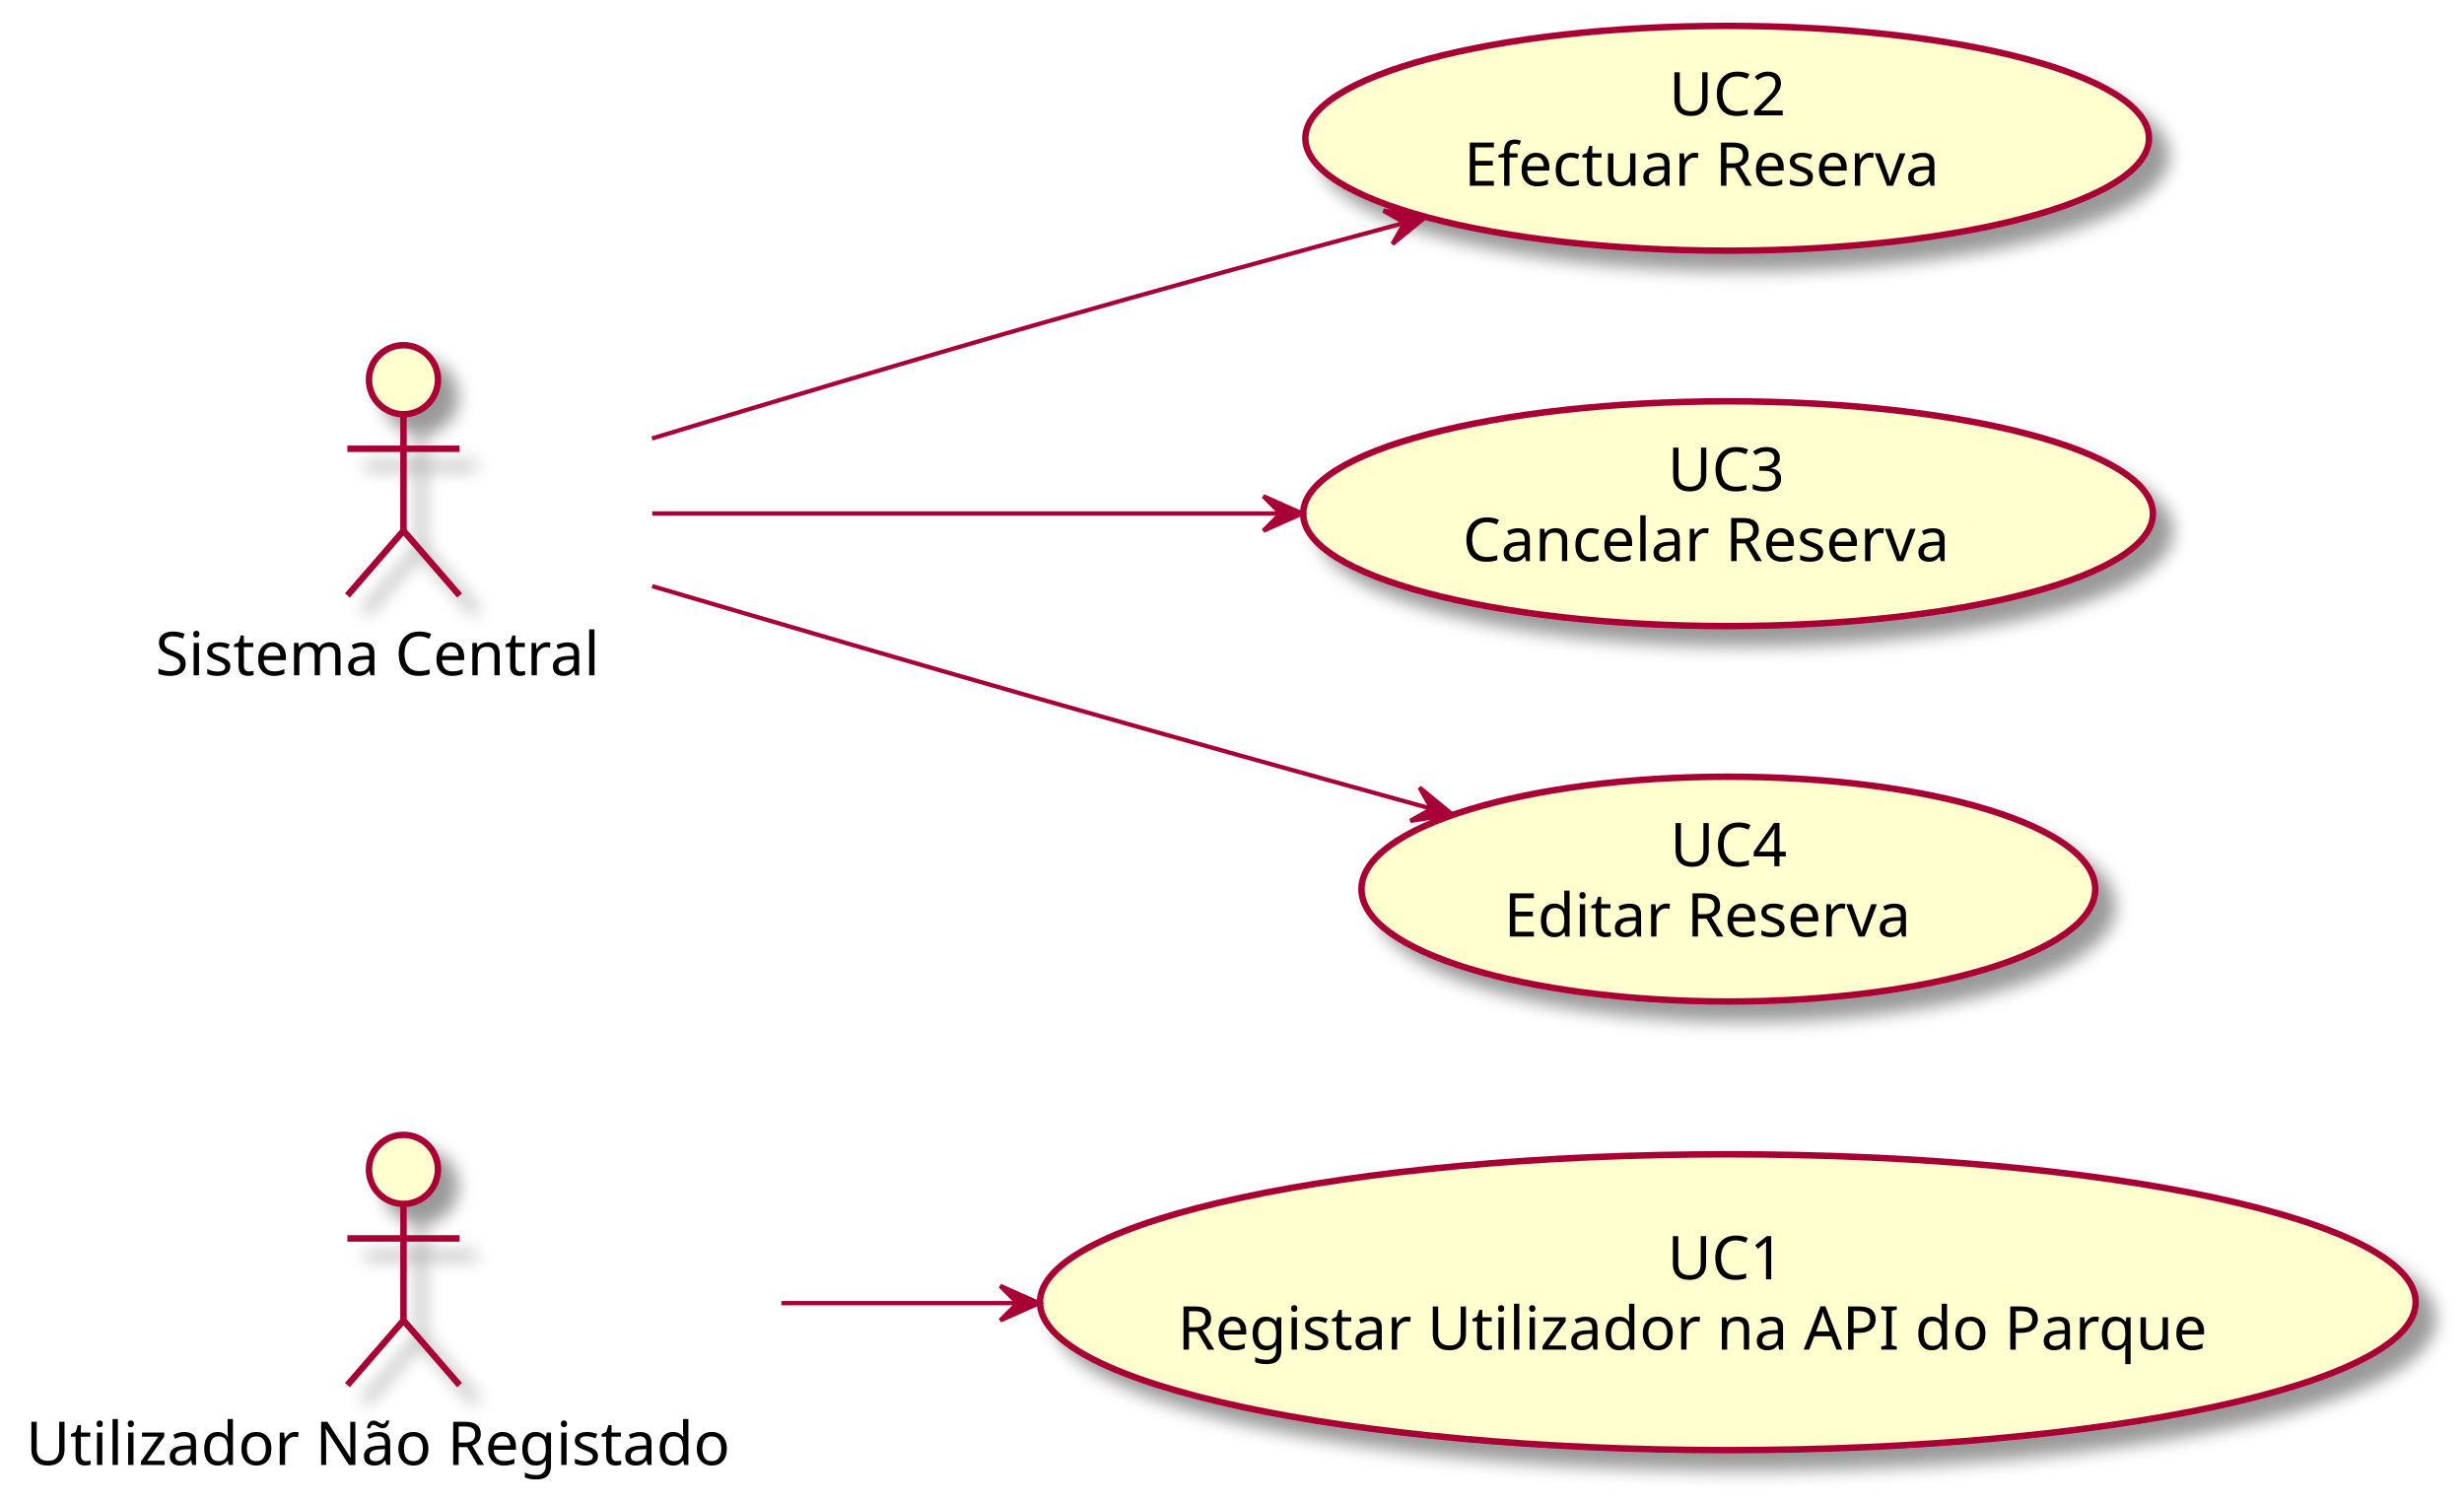
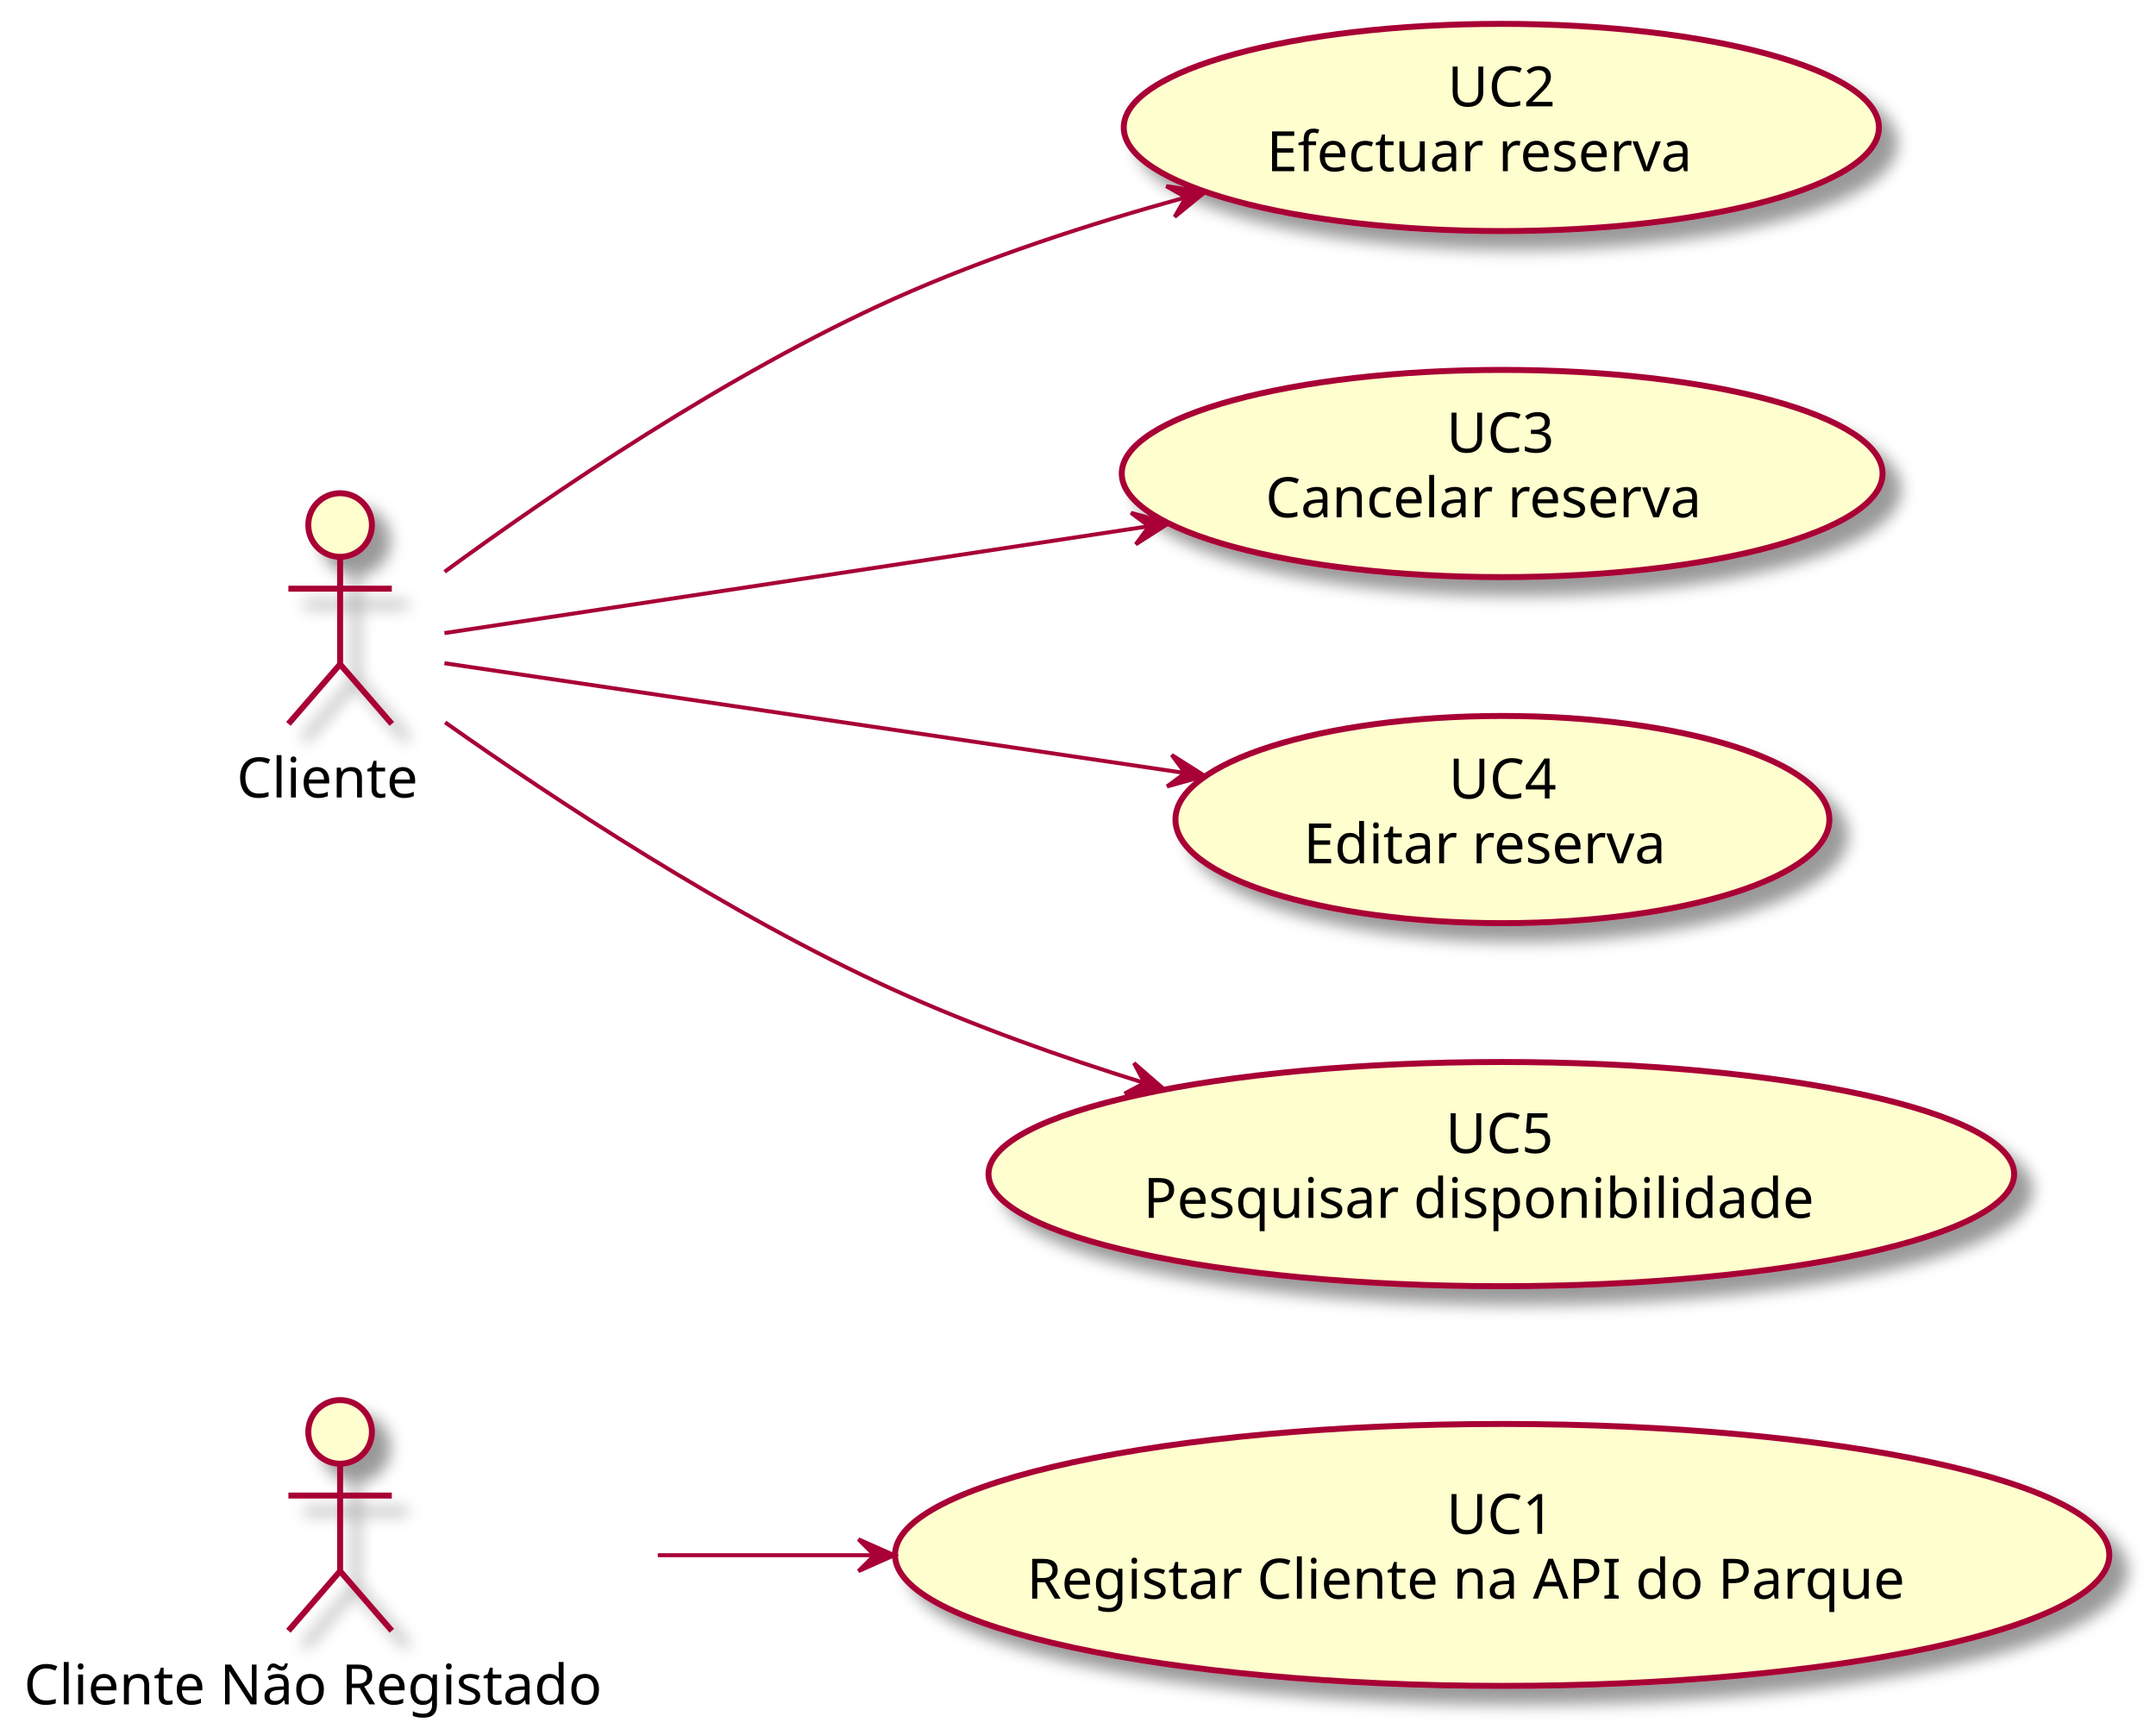
- <svg xmlns="http://www.w3.org/2000/svg" contentScriptType="application/ecmascript" contentStyleType="text/css" height="348px" preserveAspectRatio="none" style="width:571px;height:348px;" version="1.1" viewBox="0 0 571 348" width="571px" zoomAndPan="magnify">
+ <svg xmlns="http://www.w3.org/2000/svg" contentScriptType="application/ecmascript" contentStyleType="text/css" height="436px" preserveAspectRatio="none" style="width:542px;height:436px;" version="1.1" viewBox="0 0 542 436" width="542px" zoomAndPan="magnify">
  <defs>
-     <filter height="300%" id="ftffy7ra5cjty" width="300%" x="-1" y="-1">
+     <filter height="300%" id="f1fo5rbs51go8s" width="300%" x="-1" y="-1">
      <feGaussianBlur result="blurOut" stdDeviation="2.0" />
      <feColorMatrix in="blurOut" result="blurOut2" type="matrix" values="0 0 0 0 0 0 0 0 0 0 0 0 0 0 0 0 0 0 .4 0" />
      <feOffset dx="4.0" dy="4.0" in="blurOut2" result="blurOut3" />
      <feBlend in="SourceGraphic" in2="blurOut3" mode="normal" />
    </filter>
  </defs>
  <g>
-     <ellipse cx="93.5" cy="271" fill="#FEFECE" filter="url(#ftffy7ra5cjty)" rx="8" ry="8" style="stroke:#A80036;stroke-width:1.5;" />
-     <path d="M93.5,279 L93.5,306 M80.5,287 L106.5,287 M93.5,306 L80.5,321 M93.5,306 L106.5,321 " fill="none" filter="url(#ftffy7ra5cjty)" style="stroke:#A80036;stroke-width:1.5;" />
-     <text fill="#000000" font-family="sans-serif" font-size="14" lengthAdjust="spacing" textLength="175" x="6" y="339.495">Utilizador Não Registado</text>
-     <ellipse cx="93.5" cy="88" fill="#FEFECE" filter="url(#ftffy7ra5cjty)" rx="8" ry="8" style="stroke:#A80036;stroke-width:1.5;" />
-     <path d="M93.5,96 L93.5,123 M80.5,104 L106.5,104 M93.5,123 L80.5,138 M93.5,123 L106.5,138 " fill="none" filter="url(#ftffy7ra5cjty)" style="stroke:#A80036;stroke-width:1.5;" />
-     <text fill="#000000" font-family="sans-serif" font-size="14" lengthAdjust="spacing" textLength="115" x="36" y="156.495">Sistema Central</text>
-     <ellipse cx="400.403" cy="301.781" fill="#FEFECE" filter="url(#ftffy7ra5cjty)" rx="159.403" ry="34.281" style="stroke:#A80036;stroke-width:1.5;" />
-     <text fill="#000000" font-family="sans-serif" font-size="14" lengthAdjust="spacing" textLength="28" x="386.403" y="296.479">UC1</text>
-     <text fill="#000000" font-family="sans-serif" font-size="14" lengthAdjust="spacing" textLength="255" x="272.903" y="312.776">Registar Utilizador na API do Parque</text>
-     <ellipse cx="400.252" cy="32.047" fill="#FEFECE" filter="url(#ftffy7ra5cjty)" rx="97.752" ry="26.047" style="stroke:#A80036;stroke-width:1.5;" />
-     <text fill="#000000" font-family="sans-serif" font-size="14" lengthAdjust="spacing" textLength="27" x="386.752" y="26.745">UC2</text>
-     <text fill="#000000" font-family="sans-serif" font-size="14" lengthAdjust="spacing" textLength="122" x="339.252" y="43.042">Efectuar Reserva</text>
-     <ellipse cx="400.459" cy="119.047" fill="#FEFECE" filter="url(#ftffy7ra5cjty)" rx="98.459" ry="26.047" style="stroke:#A80036;stroke-width:1.5;" />
-     <text fill="#000000" font-family="sans-serif" font-size="14" lengthAdjust="spacing" textLength="28" x="386.459" y="113.746">UC3</text>
-     <text fill="#000000" font-family="sans-serif" font-size="14" lengthAdjust="spacing" textLength="123" x="338.959" y="130.042">Cancelar Reserva</text>
-     <ellipse cx="400.524" cy="206.047" fill="#FEFECE" filter="url(#ftffy7ra5cjty)" rx="85.024" ry="26.047" style="stroke:#A80036;stroke-width:1.5;" />
-     <text fill="#000000" font-family="sans-serif" font-size="14" lengthAdjust="spacing" textLength="27" x="387.024" y="200.745">UC4</text>
-     <text fill="#000000" font-family="sans-serif" font-size="14" lengthAdjust="spacing" textLength="104" x="348.524" y="217.042">Editar Reserva</text>
-     <path d="M181.085,302 C198.229,302 216.75,302 235.504,302 " fill="none" id="unr-to-UC1" style="stroke:#A80036;stroke-width:1.0;" />
-     <polygon fill="#A80036" points="240.799,302,231.799,298,235.799,302,231.799,306,240.799,302" style="stroke:#A80036;stroke-width:1.0;" />
-     <path d="M151.095,101.616 C178.24,93.377 211.253,83.501 241,75 C268.486,67.146 298.754,58.848 325.408,51.659 " fill="none" id="sc-to-UC2" style="stroke:#A80036;stroke-width:1.0;" />
-     <polygon fill="#A80036" points="330.342,50.33,320.611,48.808,325.514,51.63,322.692,56.533,330.342,50.33" style="stroke:#A80036;stroke-width:1.0;" />
-     <path d="M151.153,119 C191.876,119 247.934,119 296.486,119 " fill="none" id="sc-to-UC3" style="stroke:#A80036;stroke-width:1.0;" />
-     <polygon fill="#A80036" points="301.762,119,292.762,115,296.762,119,292.762,123,301.762,119" style="stroke:#A80036;stroke-width:1.0;" />
-     <path d="M151.143,135.837 C178.299,143.854 211.306,153.521 241,162 C270.723,170.487 303.646,179.663 331.75,187.428 " fill="none" id="sc-to-UC4" style="stroke:#A80036;stroke-width:1.0;" />
-     <polygon fill="#A80036" points="336.577,188.761,328.965,182.511,331.757,187.431,326.837,190.223,336.577,188.761" style="stroke:#A80036;stroke-width:1.0;" />
+     <ellipse cx="85.5" cy="360" fill="#FEFECE" filter="url(#f1fo5rbs51go8s)" rx="8" ry="8" style="stroke:#A80036;stroke-width:1.5;" />
+     <path d="M85.5,368 L85.5,395 M72.5,376 L98.5,376 M85.5,395 L72.5,410 M85.5,395 L98.5,410 " fill="none" filter="url(#f1fo5rbs51go8s)" style="stroke:#A80036;stroke-width:1.5;" />
+     <text fill="#000000" font-family="sans-serif" font-size="14" lengthAdjust="spacing" textLength="159" x="6" y="428.495">Cliente Não Registado</text>
+     <ellipse cx="85.5" cy="132" fill="#FEFECE" filter="url(#f1fo5rbs51go8s)" rx="8" ry="8" style="stroke:#A80036;stroke-width:1.5;" />
+     <path d="M85.5,140 L85.5,167 M72.5,148 L98.5,148 M85.5,167 L72.5,182 M85.5,167 L98.5,182 " fill="none" filter="url(#f1fo5rbs51go8s)" style="stroke:#A80036;stroke-width:1.5;" />
+     <text fill="#000000" font-family="sans-serif" font-size="14" lengthAdjust="spacing" textLength="52" x="59.5" y="200.495">Cliente</text>
+     <ellipse cx="377.633" cy="390.926" fill="#FEFECE" filter="url(#f1fo5rbs51go8s)" rx="152.633" ry="32.926" style="stroke:#A80036;stroke-width:1.5;" />
+     <text fill="#000000" font-family="sans-serif" font-size="14" lengthAdjust="spacing" textLength="28" x="363.633" y="385.625">UC1</text>
+     <text fill="#000000" font-family="sans-serif" font-size="14" lengthAdjust="spacing" textLength="239" x="258.133" y="401.922">Registar Cliente na API do Parque</text>
+     <ellipse cx="377.424" cy="32.047" fill="#FEFECE" filter="url(#f1fo5rbs51go8s)" rx="94.924" ry="26.047" style="stroke:#A80036;stroke-width:1.5;" />
+     <text fill="#000000" font-family="sans-serif" font-size="14" lengthAdjust="spacing" textLength="27" x="363.924" y="26.745">UC2</text>
+     <text fill="#000000" font-family="sans-serif" font-size="14" lengthAdjust="spacing" textLength="118" x="318.424" y="43.042">Efectuar reserva</text>
+     <ellipse cx="377.631" cy="119.047" fill="#FEFECE" filter="url(#f1fo5rbs51go8s)" rx="95.631" ry="26.047" style="stroke:#A80036;stroke-width:1.5;" />
+     <text fill="#000000" font-family="sans-serif" font-size="14" lengthAdjust="spacing" textLength="28" x="363.631" y="113.746">UC3</text>
+     <text fill="#000000" font-family="sans-serif" font-size="14" lengthAdjust="spacing" textLength="119" x="318.131" y="130.042">Cancelar reserva</text>
+     <ellipse cx="377.696" cy="206.047" fill="#FEFECE" filter="url(#f1fo5rbs51go8s)" rx="82.196" ry="26.047" style="stroke:#A80036;stroke-width:1.5;" />
+     <text fill="#000000" font-family="sans-serif" font-size="14" lengthAdjust="spacing" textLength="27" x="364.196" y="200.745">UC4</text>
+     <text fill="#000000" font-family="sans-serif" font-size="14" lengthAdjust="spacing" textLength="100" x="327.696" y="217.042">Editar reserva</text>
+     <ellipse cx="377.419" cy="295.184" fill="#FEFECE" filter="url(#f1fo5rbs51go8s)" rx="128.919" ry="28.184" style="stroke:#A80036;stroke-width:1.5;" />
+     <text fill="#000000" font-family="sans-serif" font-size="14" lengthAdjust="spacing" textLength="28" x="363.419" y="289.882">UC5</text>
+     <text fill="#000000" font-family="sans-serif" font-size="14" lengthAdjust="spacing" textLength="180" x="287.419" y="306.179">Pesquisar disponibilidade</text>
+     <path d="M165.361,391 C182.302,391 200.775,391 219.518,391 " fill="none" id="C-to-UC1" style="stroke:#A80036;stroke-width:1.0;" />
+     <polygon fill="#A80036" points="224.81,391,215.81,387,219.81,391,215.81,395,224.81,391" style="stroke:#A80036;stroke-width:1.0;" />
+     <path d="M111.772,143.753 C138.609,124.1 182.884,93.873 225,75 C247.944,64.718 273.953,56.275 297.865,49.675 " fill="none" id="SC-to-UC2" style="stroke:#A80036;stroke-width:1.0;" />
+     <polygon fill="#A80036" points="302.934,48.295,293.2,46.799,298.11,49.608,295.3,54.518,302.934,48.295" style="stroke:#A80036;stroke-width:1.0;" />
+     <path d="M111.728,159.172 C150.8,153.244 227.793,141.562 288.726,132.317 " fill="none" id="SC-to-UC3" style="stroke:#A80036;stroke-width:1.0;" />
+     <polygon fill="#A80036" points="293.826,131.544,284.328,128.939,288.883,132.294,285.528,136.849,293.826,131.544" style="stroke:#A80036;stroke-width:1.0;" />
+     <path d="M111.728,166.741 C152.743,172.822 235.546,185.1 297.693,194.315 " fill="none" id="SC-to-UC4" style="stroke:#A80036;stroke-width:1.0;" />
+     <polygon fill="#A80036" points="302.884,195.085,294.567,189.809,297.938,194.352,293.395,197.723,302.884,195.085" style="stroke:#A80036;stroke-width:1.0;" />
+     <path d="M111.913,181.619 C138.864,200.67 183.232,230.085 225,249 C244.704,257.923 266.61,265.707 287.501,272.209 " fill="none" id="SC-to-UC5" style="stroke:#A80036;stroke-width:1.0;" />
+     <polygon fill="#A80036" points="292.504,273.748,285.078,267.279,287.725,272.278,282.726,274.925,292.504,273.748" style="stroke:#A80036;stroke-width:1.0;" />
  </g>
</svg>
